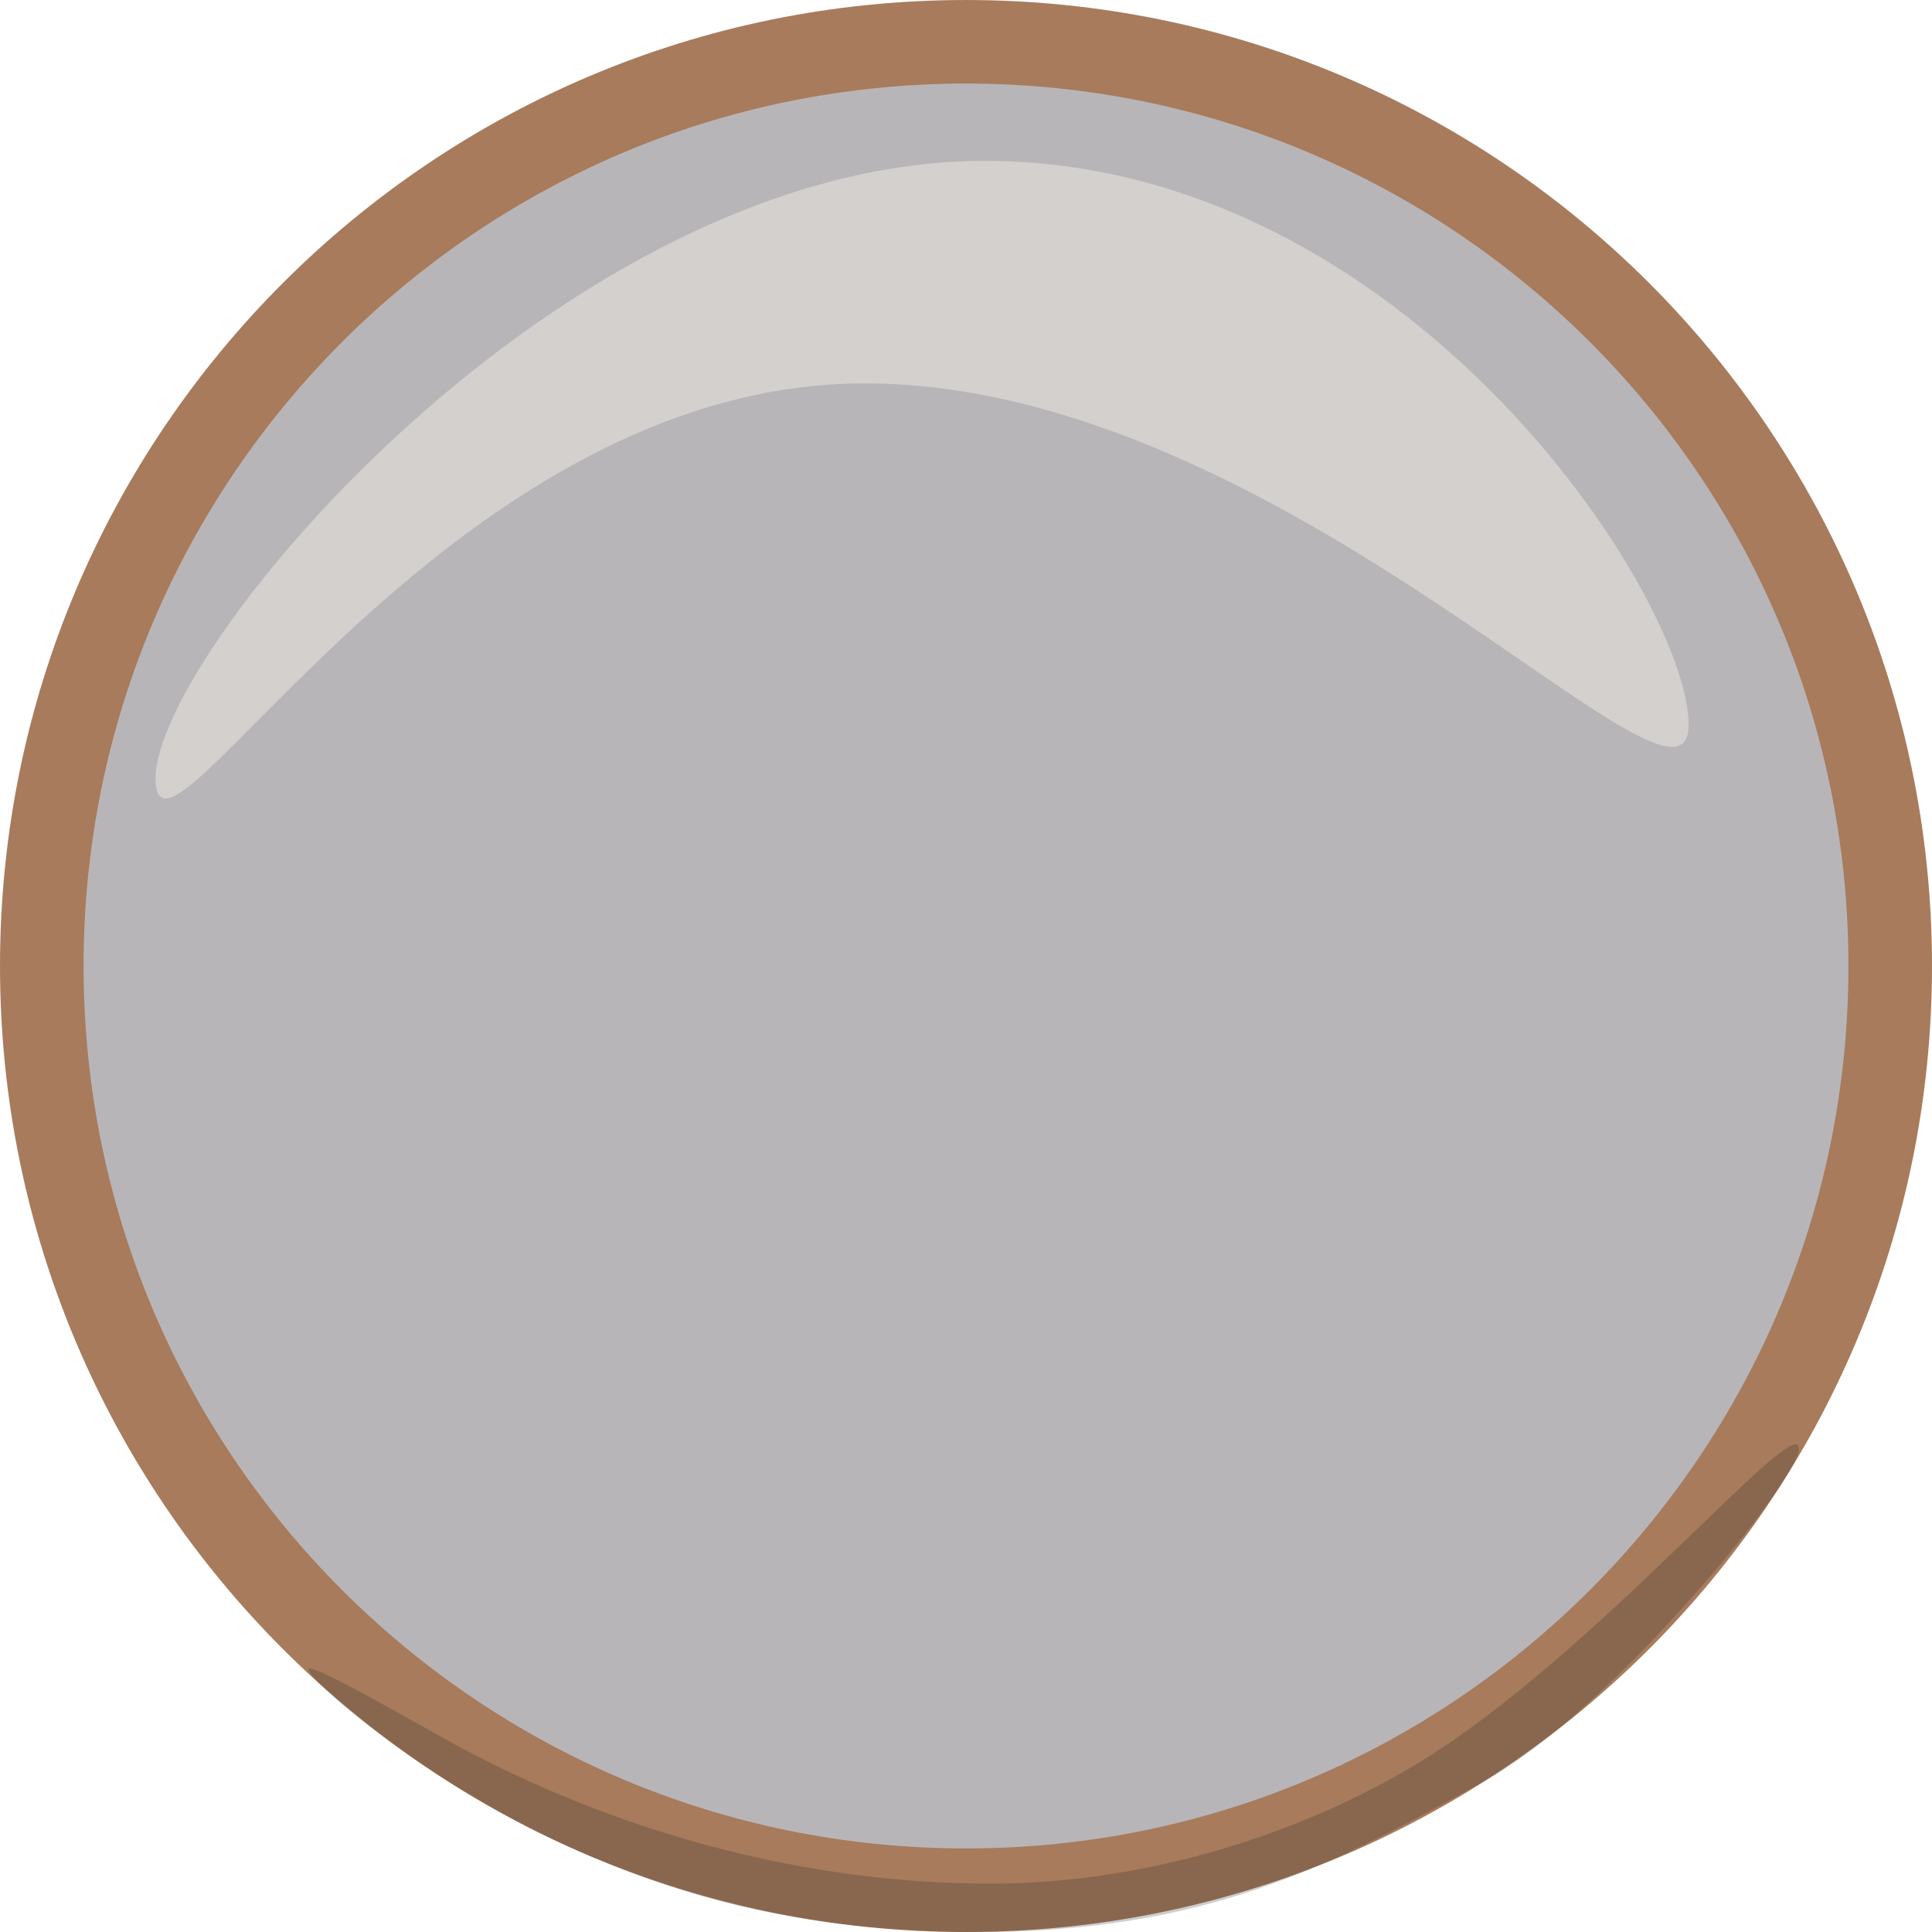
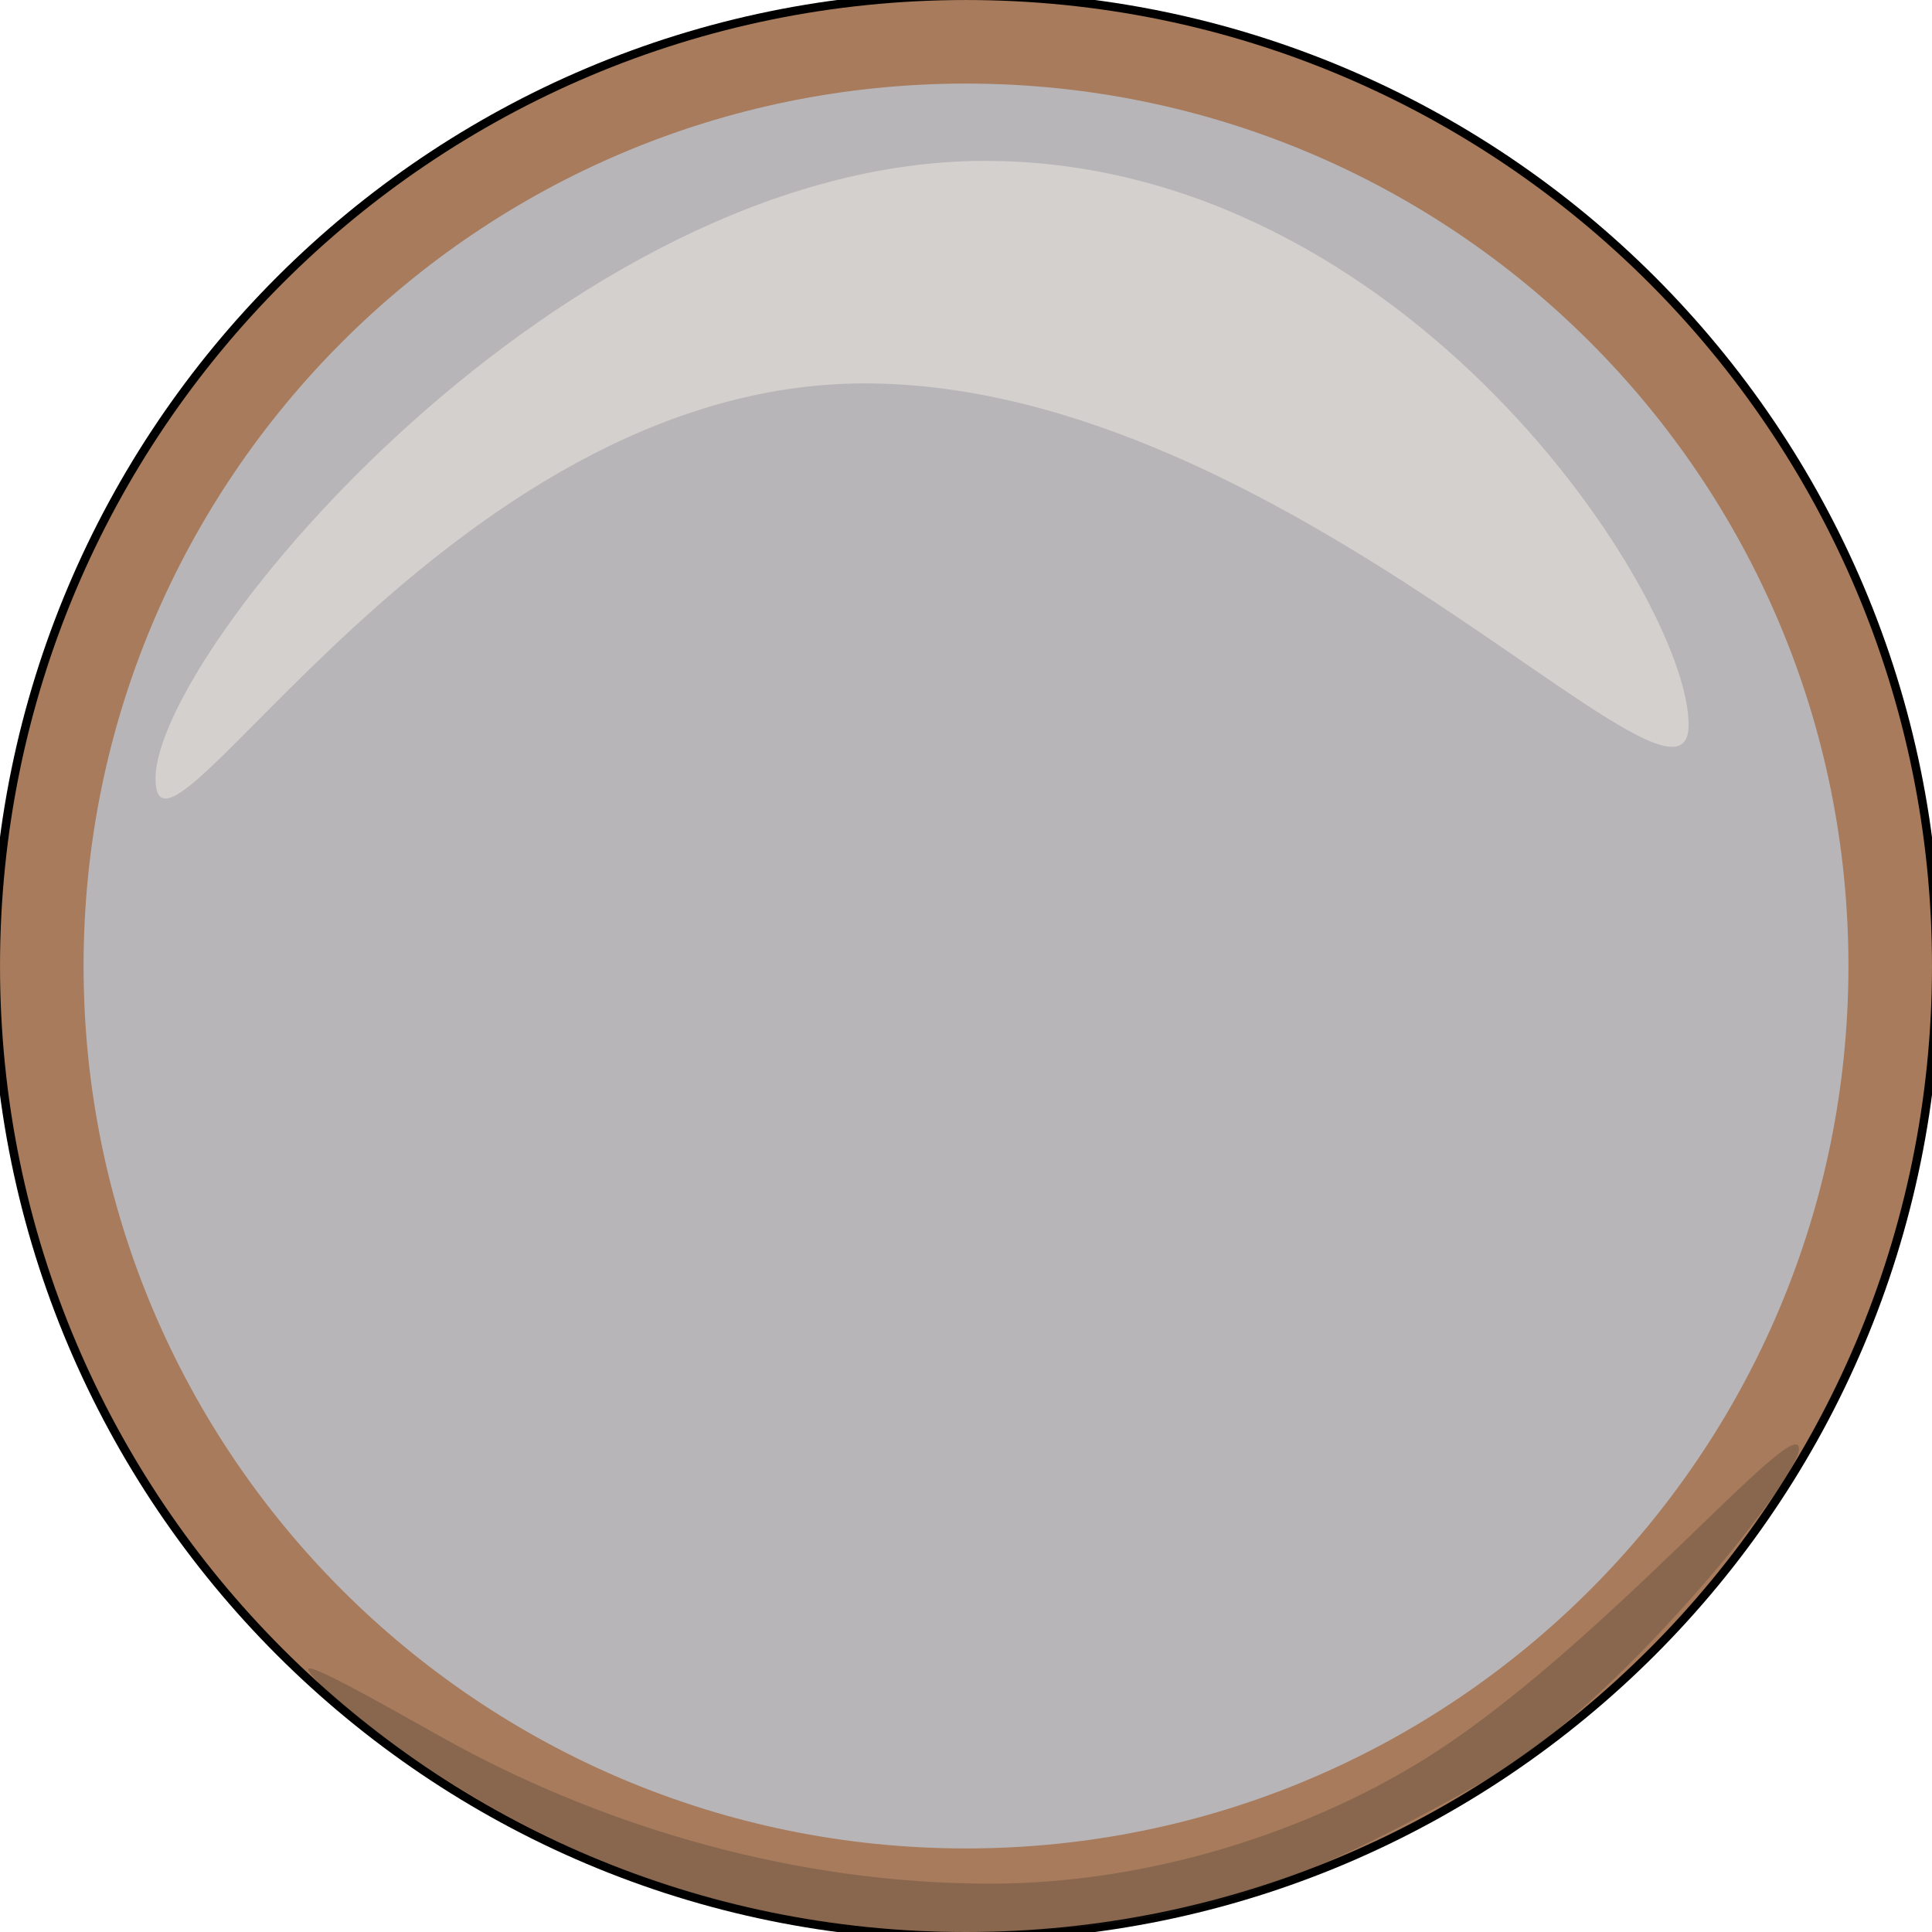
<svg xmlns="http://www.w3.org/2000/svg" width="108.115mm" height="108.115mm" viewBox="0 0 108.115 108.115" version="1.1" id="svg8">
  <defs id="defs2" />
  <g id="layer1" transform="translate(-75.03227,-84.74214)">
+     <circle style="opacity:1;vector-effect:none;fill:#000000;fill-opacity:1;fill-rule:evenodd;stroke:#000000;stroke-width:4.717;stroke-linecap:butt;stroke-linejoin:miter;stroke-miterlimit:4;stroke-dasharray:none;stroke-dashoffset:0;stroke-opacity:1" id="circle4590" cx="129.09" cy="138.8" r="52.173" />
    <circle style="opacity:1;vector-effect:none;fill:#b8b5b9;fill-opacity:1;fill-rule:evenodd;stroke:#a77b5b;stroke-width:4.676;stroke-linecap:butt;stroke-linejoin:miter;stroke-miterlimit:4;stroke-dasharray:none;stroke-dashoffset:0;stroke-opacity:1" id="path833" cx="129.09" cy="138.8" r="51.719" />
    <path id="path1528" style="opacity:1;vector-effect:none;fill:#f2f0e5;fill-opacity:0.462;fill-rule:evenodd;stroke:none;stroke-width:0.476;stroke-linecap:butt;stroke-linejoin:miter;stroke-miterlimit:4;stroke-dasharray:none;stroke-dashoffset:0;stroke-opacity:1" d="m 169.527,125.306 c 0,7.136 -22.533,-19.109 -46.109,-19.109 -23.577,0 -39.681,29.245 -39.681,22.109 -2e-6,-7.136 22.837,-34.561 46.413,-34.561 23.577,-10e-7 39.377,24.425 39.377,31.561 z" />
    <path id="path1531" style="opacity:1;vector-effect:none;fill:#212123;fill-opacity:0.219;fill-rule:evenodd;stroke:none;stroke-width:0.344;stroke-linecap:butt;stroke-linejoin:miter;stroke-miterlimit:4;stroke-dasharray:none;stroke-dashoffset:0;stroke-opacity:1" d="m 92.279,178.152 c -0.009,-0.506 6.253,3.156 8.409,4.317 8.443,4.548 18.885,7.682 29.748,7.682 9.128,0 17.886,-3.012 24.136,-6.858 9.894,-6.088 21.13,-19.749 21.13,-17.467 0,1.687 -10.37,14.571 -17.605,18.589 -8.8,4.887 -15.686,8.45 -28.585,8.45 -4.327,0 -8.902,-0.461 -13.219,-1.498 -5.133,-1.232 -9.818,-3.308 -13.094,-5.121 -6.678,-3.695 -10.912,-7.639 -10.92,-8.094 z" />
  </g>
</svg>
